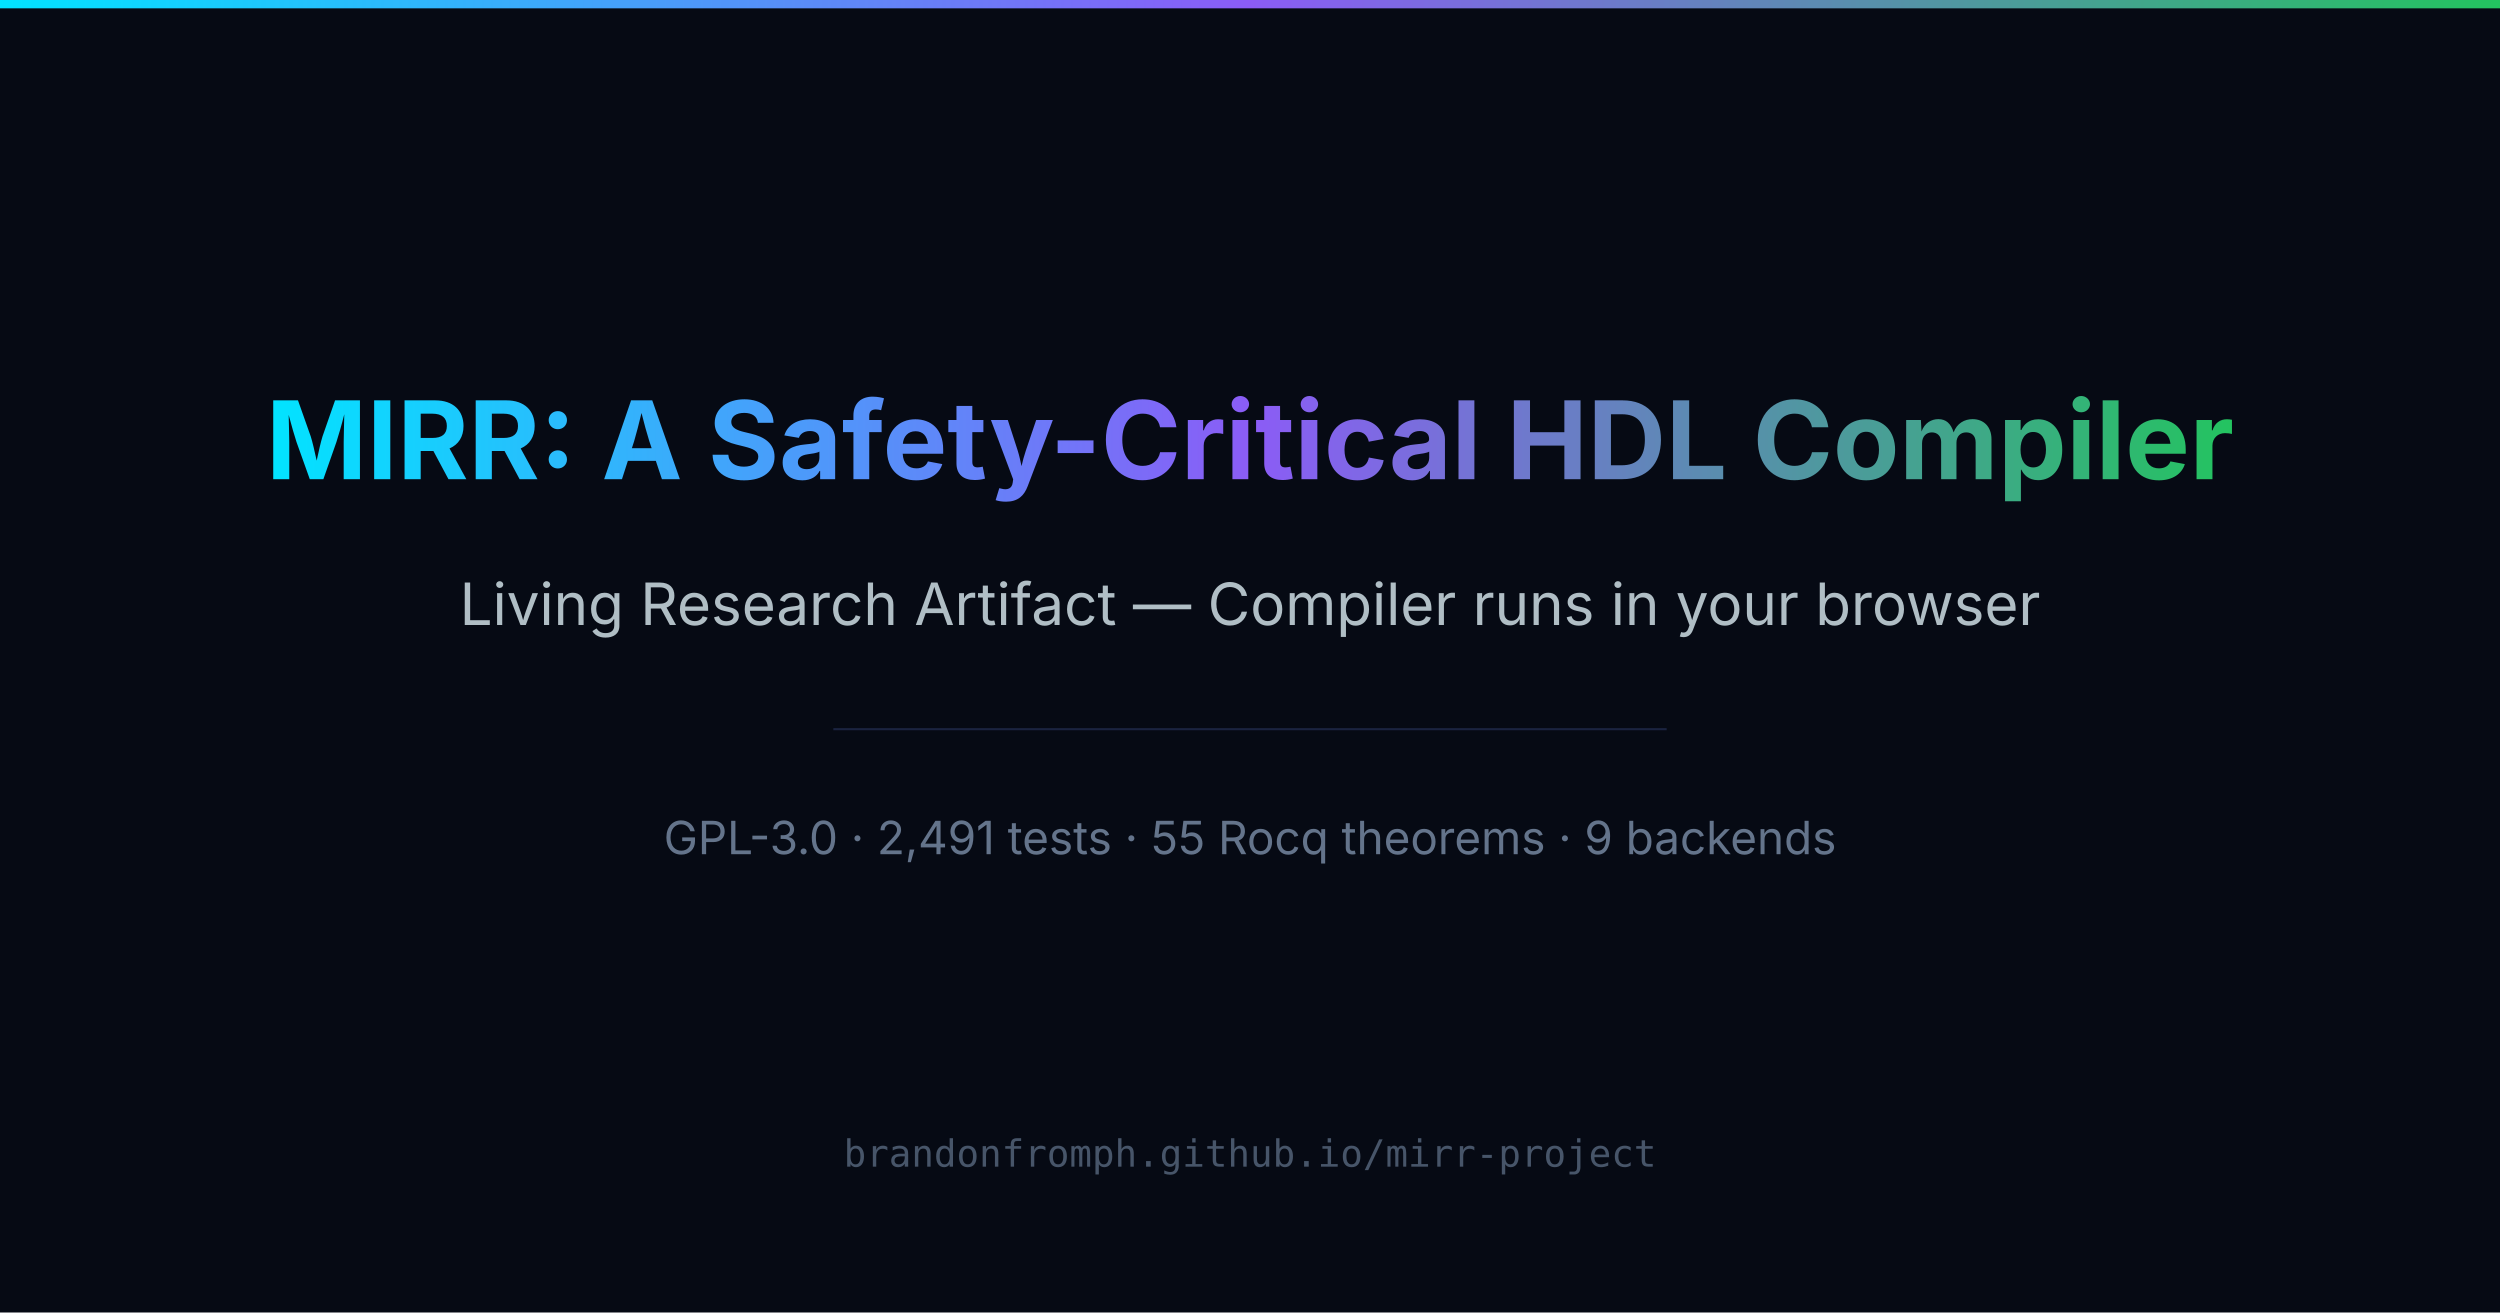
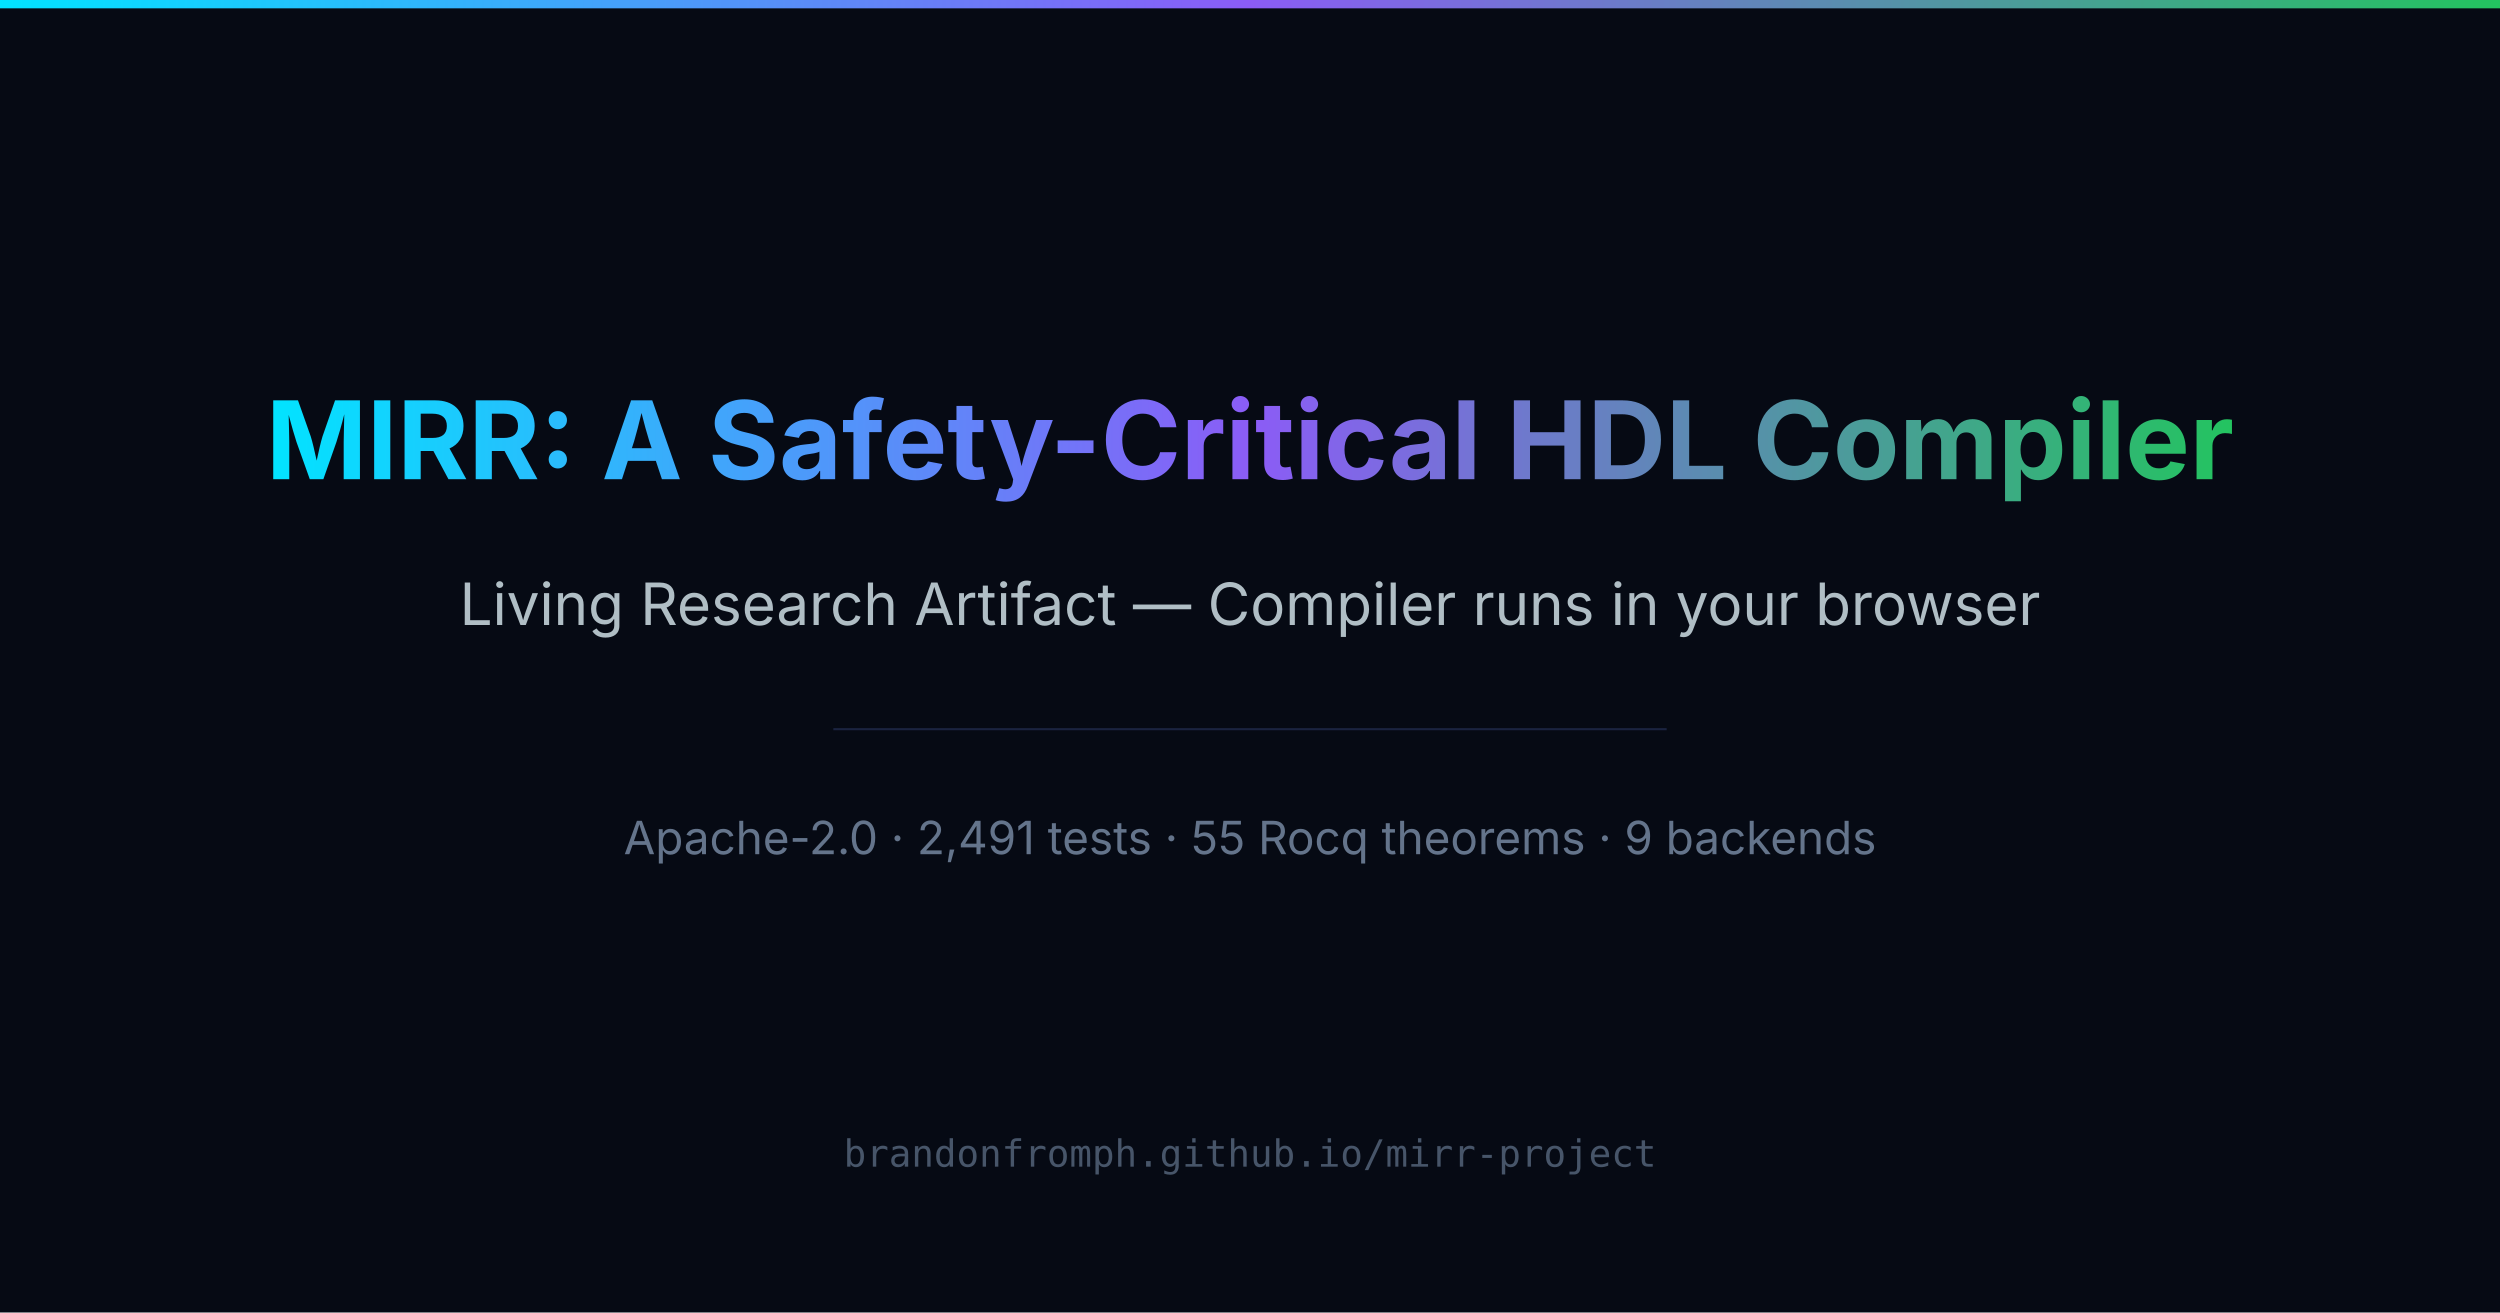
<svg xmlns="http://www.w3.org/2000/svg" viewBox="0 0 1200 630">
  <defs>
    <linearGradient id="titleGrad" x1="0%" y1="0%" x2="100%" y2="0%">
      <stop offset="0%" stop-color="#00E5FF" />
      <stop offset="50%" stop-color="#8B5CF6" />
      <stop offset="100%" stop-color="#22C55E" />
    </linearGradient>
  </defs>
  <rect width="1200" height="630" fill="#060a14" />
  <rect width="1200" height="4" fill="url(#titleGrad)" />
  <text x="600" y="230" text-anchor="middle" fill="url(#titleGrad)" font-family="system-ui, -apple-system, sans-serif" font-size="52" font-weight="bold">
    MIRR: A Safety-Critical HDL Compiler
  </text>
  <text x="600" y="300" text-anchor="middle" fill="#b0bec5" font-family="system-ui, -apple-system, sans-serif" font-size="28">
    Living Research Artifact — Compiler runs in your browser
  </text>
  <line x1="400" y1="350" x2="800" y2="350" stroke="#1a2340" stroke-width="1" />
  <text x="600" y="410" text-anchor="middle" fill="#64748b" font-family="system-ui, -apple-system, sans-serif" font-size="22">
-     GPL-3.0 · 2,491 tests · 55 Rocq theorems · 9 backends
+     Apache-2.0 · 2,491 tests · 55 Rocq theorems · 9 backends
  </text>
  <text x="600" y="560" text-anchor="middle" fill="#475569" font-family="monospace" font-size="18">
    brandonfromph.github.io/mirr-project
  </text>
</svg>
